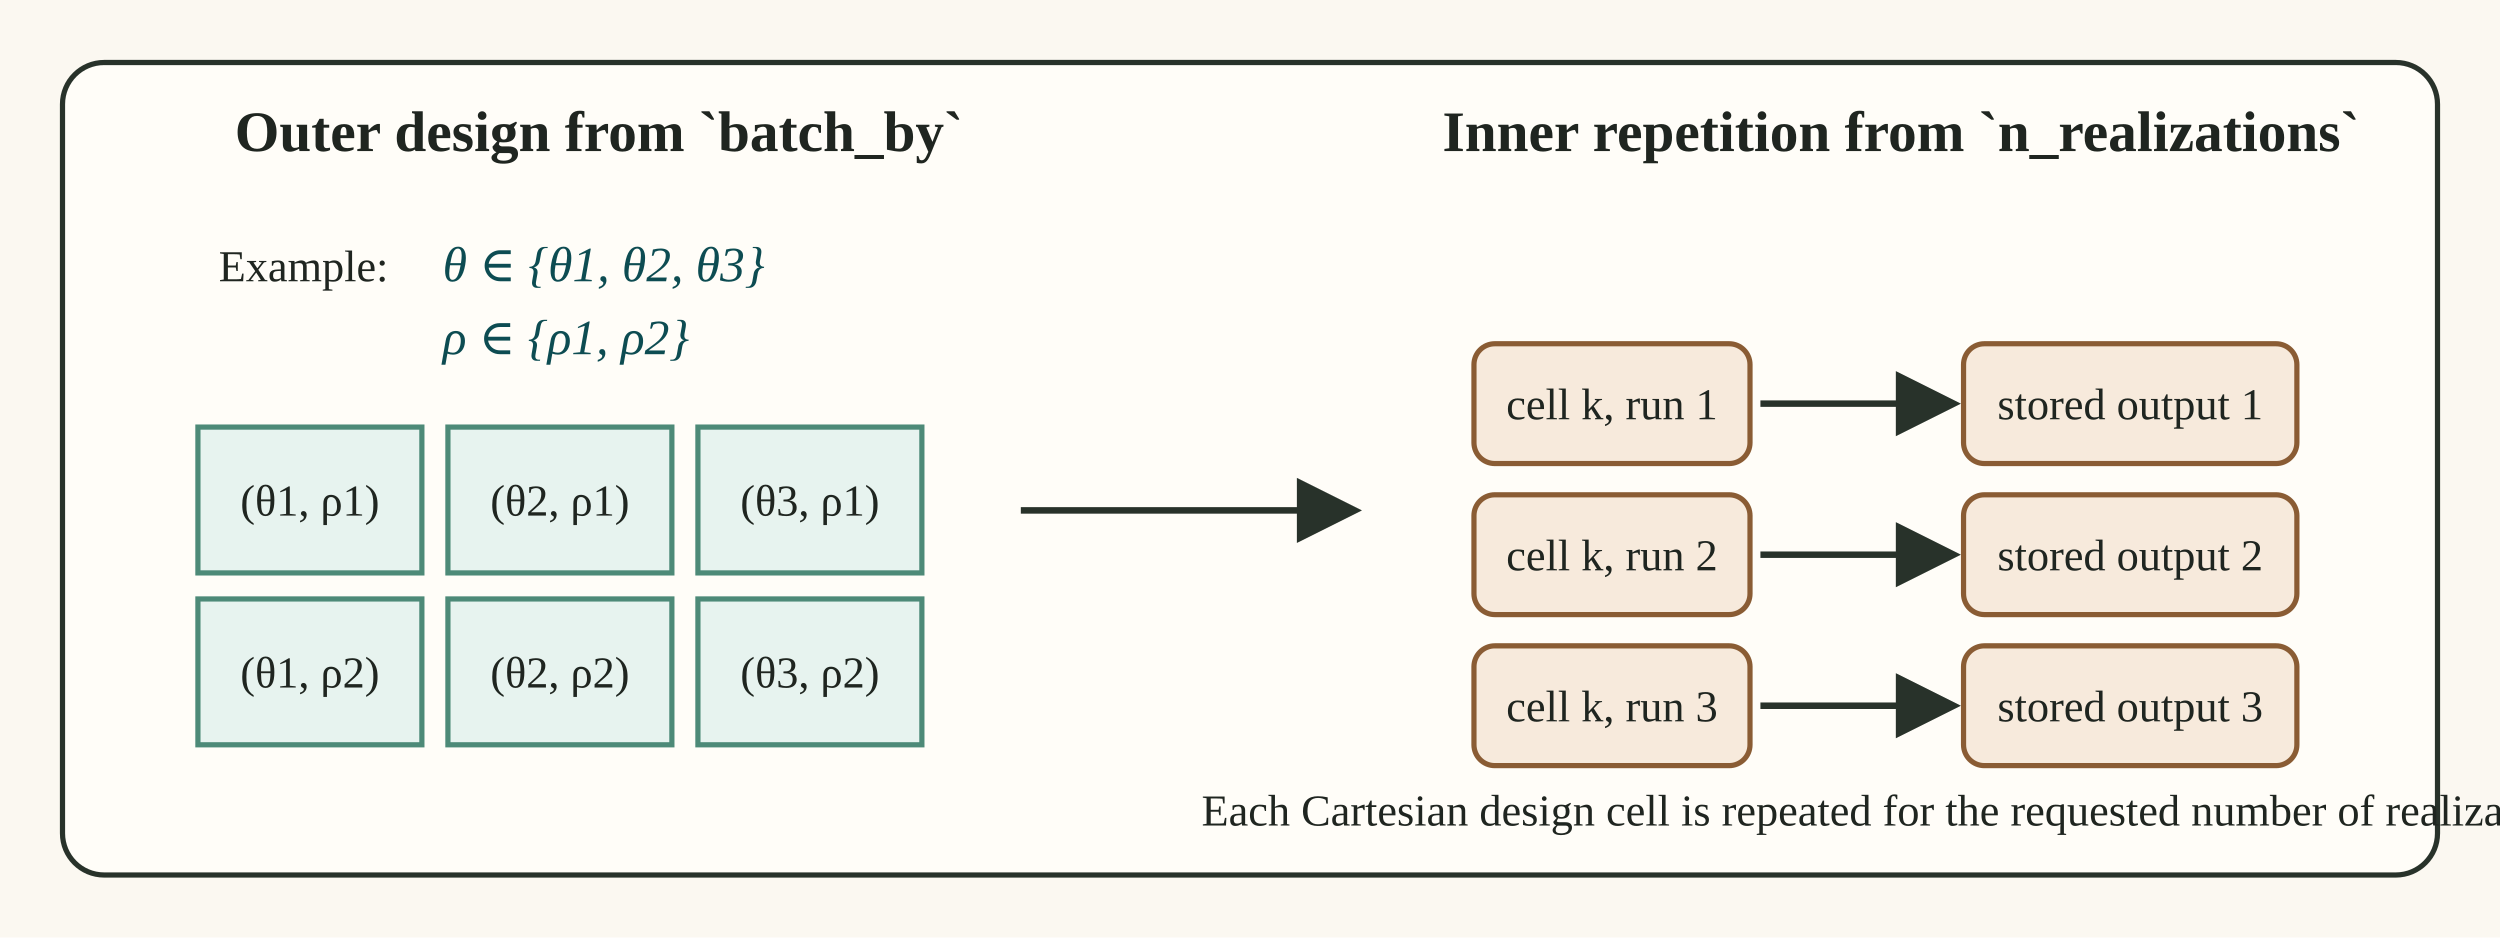
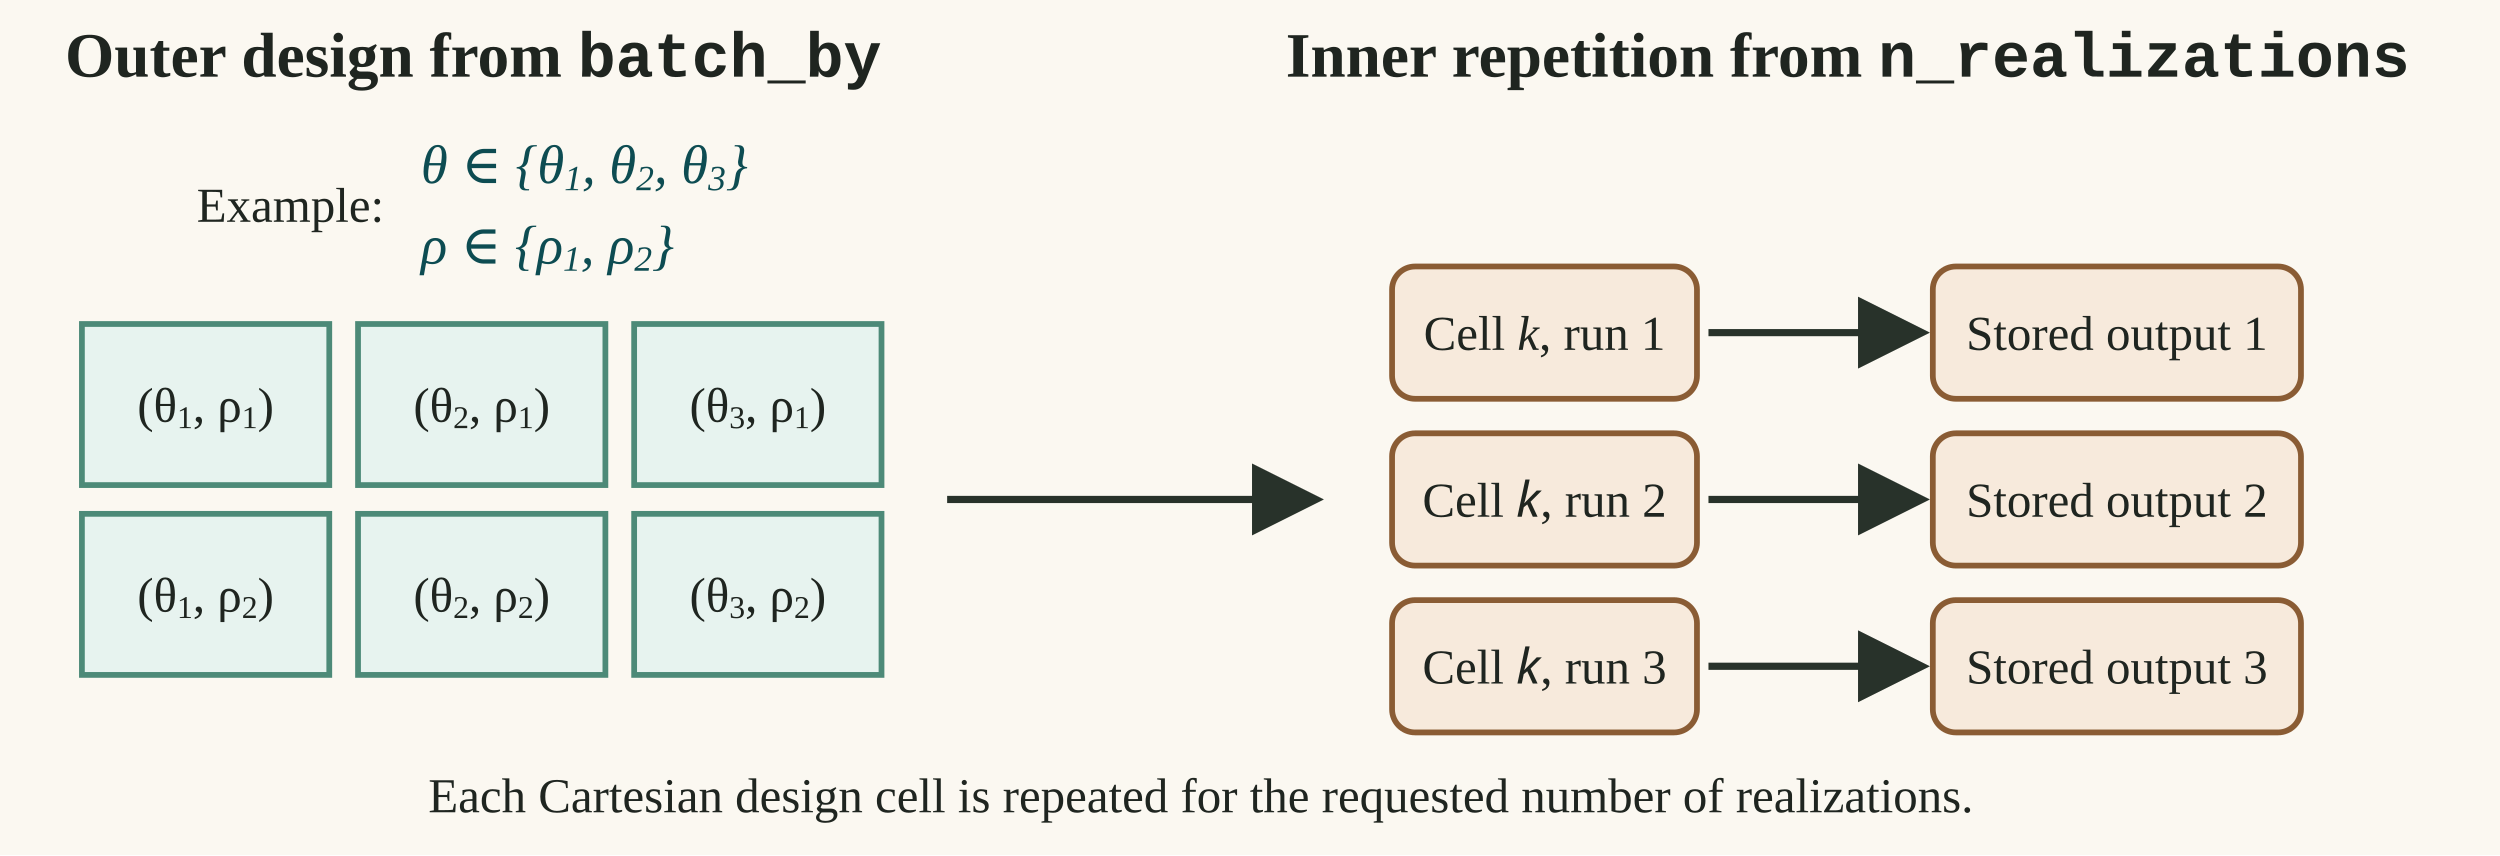
- <svg xmlns="http://www.w3.org/2000/svg" viewBox="0 0 960 360" role="img" aria-labelledby="title desc">
-   <defs>
-     <style>
+ <svg xmlns="http://www.w3.org/2000/svg" viewBox="0 0 869.189 297.297" role="img" aria-labelledby="title desc" version="1.1" id="svg27" width="869.189" height="297.297">
+   <defs id="defs1">
+     <style id="style1">
      .bg { fill: #fbf8f1; }
      .panel { fill: #fffdf8; stroke: #28322a; stroke-width: 2; rx: 16; }
      .heading { font: 700 22px Georgia, "Times New Roman", serif; fill: #1f2520; }
      .label { font: 17px Georgia, "Times New Roman", serif; fill: #1f2520; }
      .math { font: italic 19px Georgia, "Times New Roman", serif; fill: #0d4c52; }
      .cell { fill: #e7f3ef; stroke: #4d8a78; stroke-width: 2; }
      .rep { fill: #f7eadc; stroke: #8a5c34; stroke-width: 2; }
      .arrow { stroke: #28322a; stroke-width: 2.5; marker-end: url(#arr); fill: none; }
    </style>
    <marker id="arr" markerWidth="10" markerHeight="10" refX="8" refY="5" orient="auto">
-       <path d="M0,0 L10,5 L0,10 z" fill="#28322a" />
+       <path d="M 0,0 10,5 0,10 Z" fill="#28322a" id="path1" />
    </marker>
  </defs>
-   <rect class="bg" width="960" height="360" />
-   <rect class="panel" x="24" y="24" width="912" height="312" rx="16" />
-   <text class="heading" x="230" y="58" text-anchor="middle">Outer design from `batch_by`</text>
-   <text class="heading" x="730" y="58" text-anchor="middle">Inner repetition from `n_realizations`</text>
-   <text class="label" x="84" y="108">Example:</text>
-   <text class="math" x="170" y="108">θ ∈ {θ1, θ2, θ3}</text>
-   <text class="math" x="170" y="136">ρ ∈ {ρ1, ρ2}</text>
-   <rect class="cell" x="76" y="164" width="86" height="56" />
-   <rect class="cell" x="172" y="164" width="86" height="56" />
-   <rect class="cell" x="268" y="164" width="86" height="56" />
-   <rect class="cell" x="76" y="230" width="86" height="56" />
-   <rect class="cell" x="172" y="230" width="86" height="56" />
-   <rect class="cell" x="268" y="230" width="86" height="56" />
-   <text class="label" x="119" y="198" text-anchor="middle">(θ1, ρ1)</text>
-   <text class="label" x="215" y="198" text-anchor="middle">(θ2, ρ1)</text>
-   <text class="label" x="311" y="198" text-anchor="middle">(θ3, ρ1)</text>
-   <text class="label" x="119" y="264" text-anchor="middle">(θ1, ρ2)</text>
-   <text class="label" x="215" y="264" text-anchor="middle">(θ2, ρ2)</text>
-   <text class="label" x="311" y="264" text-anchor="middle">(θ3, ρ2)</text>
-   <path class="arrow" d="M392 196 C442 196, 470 196, 518 196" />
-   <rect class="rep" x="566" y="132" width="106" height="46" rx="8" />
-   <rect class="rep" x="566" y="190" width="106" height="46" rx="8" />
-   <rect class="rep" x="566" y="248" width="106" height="46" rx="8" />
-   <text class="label" x="619" y="161" text-anchor="middle">cell k, run 1</text>
-   <text class="label" x="619" y="219" text-anchor="middle">cell k, run 2</text>
-   <text class="label" x="619" y="277" text-anchor="middle">cell k, run 3</text>
-   <path class="arrow" d="M676 155 C708 155, 720 155, 748 155" />
-   <path class="arrow" d="M676 213 C708 213, 720 213, 748 213" />
-   <path class="arrow" d="M676 271 C708 271, 720 271, 748 271" />
-   <rect class="rep" x="754" y="132" width="128" height="46" rx="8" />
-   <rect class="rep" x="754" y="190" width="128" height="46" rx="8" />
-   <rect class="rep" x="754" y="248" width="128" height="46" rx="8" />
-   <text class="label" x="818" y="161" text-anchor="middle">stored output 1</text>
-   <text class="label" x="818" y="219" text-anchor="middle">stored output 2</text>
-   <text class="label" x="818" y="277" text-anchor="middle">stored output 3</text>
-   <text class="label" x="730" y="317" text-anchor="middle">Each Cartesian design cell is repeated for the requested number of realizations.</text>
+   <rect class="bg" width="869.189" height="297.297" id="rect1" x="0" y="0" style="stroke-width:1" />
+   <text class="heading" x="167.297" y="26.649" text-anchor="middle" id="text2" style="font-style:normal;font-variant:normal;font-weight:700;font-stretch:normal;font-size:22px;line-height:normal;font-family:Georgia, 'Times New Roman', serif;text-anchor:middle;fill:#1f2520">
+     <tspan id="tspan27" x="167.297" y="26.649">Outer design from <tspan style="font-style:normal;font-variant:normal;font-weight:bold;font-stretch:normal;font-size:22px;font-family:'Courier New';-inkscape-font-specification:'Courier New, Bold';font-variant-ligatures:normal;font-variant-caps:normal;font-variant-numeric:normal;font-variant-east-asian:normal" id="tspan29">batch_by</tspan>
+     </tspan>
+     <tspan id="tspan28" x="167.297" y="54.706" />
+   </text>
+   <text class="heading" x="642.432" y="26.649" text-anchor="middle" id="text3" style="font-style:normal;font-variant:normal;font-weight:700;font-stretch:normal;font-size:22px;line-height:normal;font-family:Georgia, 'Times New Roman', serif;text-anchor:middle;fill:#1f2520">Inner repetition from <tspan style="font-style:normal;font-variant:normal;font-weight:bold;font-stretch:normal;font-size:22px;font-family:'Courier New';-inkscape-font-specification:'Courier New, Bold';font-variant-ligatures:normal;font-variant-caps:normal;font-variant-numeric:normal;font-variant-east-asian:normal" id="tspan30">n_realizations</tspan>
+   </text>
+   <g id="g36" transform="translate(-23.65936,-31.35135)">
+     <text class="label" x="92.062" y="108.458" id="text4" style="font-style:normal;font-variant:normal;font-weight:normal;font-stretch:normal;font-size:17px;line-height:normal;font-family:Georgia, 'Times New Roman', serif">Example:</text>
+     <g id="g35" transform="translate(0,-12.99408)">
+       <text class="math" x="170" y="108" id="text5" style="font-style:italic;font-variant:normal;font-weight:normal;font-stretch:normal;font-size:19px;line-height:normal;font-family:Georgia, 'Times New Roman', serif">θ ∈ {θ<tspan style="font-size:65%;baseline-shift:sub" id="tspan31">1</tspan>, θ<tspan style="font-size:65%;baseline-shift:sub" id="tspan32">2</tspan>, θ<tspan style="font-size:65%;baseline-shift:sub" id="tspan33">3</tspan>}</text>
+       <text class="math" x="170" y="136" id="text6" style="font-style:italic;font-variant:normal;font-weight:normal;font-stretch:normal;font-size:19px;line-height:normal;font-family:Georgia, 'Times New Roman', serif">ρ ∈ {ρ<tspan style="font-size:65%;baseline-shift:sub" id="tspan34">1</tspan>, ρ<tspan style="font-size:65%;baseline-shift:sub" id="tspan35">2</tspan>}</text>
+     </g>
+   </g>
+   <g id="g47" transform="translate(-47.52008,-31.35135)">
+     <rect class="cell" x="76" y="144" width="86" height="56" id="rect6" />
+     <rect class="cell" x="172" y="144" width="86" height="56" id="rect7" />
+     <rect class="cell" x="268" y="144" width="86" height="56" id="rect8" />
+     <rect class="cell" x="76" y="210" width="86" height="56" id="rect9" />
+     <rect class="cell" x="172" y="210" width="86" height="56" id="rect10" />
+     <rect class="cell" x="268" y="210" width="86" height="56" id="rect11" />
+     <text class="label" x="119" y="178" text-anchor="middle" id="text11" style="font-style:normal;font-variant:normal;font-weight:normal;font-stretch:normal;font-size:17px;line-height:normal;font-family:Georgia, 'Times New Roman', serif">(θ<tspan style="font-size:65%;baseline-shift:sub" id="tspan36">1</tspan>, ρ<tspan style="font-size:65%;baseline-shift:sub" id="tspan37">1</tspan>)</text>
+     <text class="label" x="215" y="178" text-anchor="middle" id="text12" style="font-style:normal;font-variant:normal;font-weight:normal;font-stretch:normal;font-size:17px;line-height:normal;font-family:Georgia, 'Times New Roman', serif">(θ<tspan style="font-size:65%;baseline-shift:sub" id="tspan38">2</tspan>, ρ<tspan style="font-size:65%;baseline-shift:sub" id="tspan39">1</tspan>)</text>
+     <text class="label" x="311" y="178" text-anchor="middle" id="text13" style="font-style:normal;font-variant:normal;font-weight:normal;font-stretch:normal;font-size:17px;line-height:normal;font-family:Georgia, 'Times New Roman', serif">(θ<tspan style="font-size:65%;baseline-shift:sub" id="tspan40">3</tspan>, ρ<tspan style="font-size:65%;baseline-shift:sub" id="tspan41">1</tspan>)</text>
+     <text class="label" x="119" y="244" text-anchor="middle" id="text14" style="font-style:normal;font-variant:normal;font-weight:normal;font-stretch:normal;font-size:17px;line-height:normal;font-family:Georgia, 'Times New Roman', serif">(θ<tspan style="font-size:65%;baseline-shift:sub" id="tspan42">1</tspan>, ρ<tspan style="font-size:65%;baseline-shift:sub" id="tspan43">2</tspan>)</text>
+     <text class="label" x="215" y="244" text-anchor="middle" id="text15" style="font-style:normal;font-variant:normal;font-weight:normal;font-stretch:normal;font-size:17px;line-height:normal;font-family:Georgia, 'Times New Roman', serif">(θ<tspan style="font-size:65%;baseline-shift:sub" id="tspan44">2</tspan>, ρ<tspan style="font-size:65%;baseline-shift:sub" id="tspan45">2</tspan>)</text>
+     <text class="label" x="311" y="244" text-anchor="middle" id="text16" style="font-style:normal;font-variant:normal;font-weight:normal;font-stretch:normal;font-size:17px;line-height:normal;font-family:Georgia, 'Times New Roman', serif">(θ<tspan style="font-size:65%;baseline-shift:sub" id="tspan46">3</tspan>, ρ<tspan style="font-size:65%;baseline-shift:sub" id="tspan47">2</tspan>)</text>
+   </g>
+   <path class="arrow" d="m 329.297,173.649 c 50,0 78,0 126,0" id="path16" />
+   <g id="g50" transform="translate(-82.008,-39.35135)">
+     <rect class="rep" x="566" y="132" width="106" height="46" rx="8" id="rect16" ry="8" />
+     <rect class="rep" x="566" y="190" width="106" height="46" rx="8" id="rect17" ry="8" />
+     <rect class="rep" x="566" y="248" width="106" height="46" rx="8" id="rect18" ry="8" />
+     <text class="label" x="619" y="161" text-anchor="middle" id="text18" style="font-style:normal;font-variant:normal;font-weight:normal;font-stretch:normal;font-size:17px;line-height:normal;font-family:Georgia, 'Times New Roman', serif;text-anchor:middle;fill:#1f2520">Cell <tspan style="font-style:italic;font-variant:normal;font-weight:normal;font-stretch:normal;font-size:17px;font-family:Georgia, 'Times New Roman', serif;-inkscape-font-specification:'Georgia, Times New Roman, serif, Italic';font-variant-ligatures:normal;font-variant-caps:normal;font-variant-numeric:normal;font-variant-east-asian:normal" id="tspan48">k</tspan>, run 1</text>
+     <text class="label" x="619" y="219" text-anchor="middle" id="text19" style="font-style:normal;font-variant:normal;font-weight:normal;font-stretch:normal;font-size:17px;line-height:normal;font-family:Georgia, 'Times New Roman', serif;text-anchor:middle;fill:#1f2520">Cell <tspan style="font-style:italic;font-variant:normal;font-weight:normal;font-stretch:normal;font-size:17px;font-family:Sans;-inkscape-font-specification:'Sans, Italic';font-variant-ligatures:normal;font-variant-caps:normal;font-variant-numeric:normal;font-variant-east-asian:normal" id="tspan49">k</tspan>, run 2</text>
+     <text class="label" x="619" y="277" text-anchor="middle" id="text20" style="font-style:normal;font-variant:normal;font-weight:normal;font-stretch:normal;font-size:17px;line-height:normal;font-family:Georgia, 'Times New Roman', serif;text-anchor:middle;fill:#1f2520">Cell <tspan style="font-style:italic;font-variant:normal;font-weight:normal;font-stretch:normal;font-size:17px;font-family:Sans;-inkscape-font-specification:'Sans, Italic';font-variant-ligatures:normal;font-variant-caps:normal;font-variant-numeric:normal;font-variant-east-asian:normal" id="tspan50">k</tspan>, run 3</text>
+     <path class="arrow" d="m 676,155 c 32,0 44,0 72,0" id="path20" />
+     <path class="arrow" d="m 676,213 c 32,0 44,0 72,0" id="path21" />
+     <path class="arrow" d="m 676,271 c 32,0 44,0 72,0" id="path22" />
+     <rect class="rep" x="754" y="132" width="128" height="46" rx="8" id="rect22" ry="8" />
+     <rect class="rep" x="754" y="190" width="128" height="46" rx="8" id="rect23" ry="8" />
+     <rect class="rep" x="754" y="248" width="128" height="46" rx="8" id="rect24" ry="8" />
+     <text class="label" x="818" y="161" text-anchor="middle" id="text24" style="font-style:normal;font-variant:normal;font-weight:normal;font-stretch:normal;font-size:17px;line-height:normal;font-family:Georgia, 'Times New Roman', serif">Stored output 1</text>
+     <text class="label" x="818" y="219" text-anchor="middle" id="text25" style="font-style:normal;font-variant:normal;font-weight:normal;font-stretch:normal;font-size:17px;line-height:normal;font-family:Georgia, 'Times New Roman', serif">Stored output 2</text>
+     <text class="label" x="818" y="277" text-anchor="middle" id="text26" style="font-style:normal;font-variant:normal;font-weight:normal;font-stretch:normal;font-size:17px;line-height:normal;font-family:Georgia, 'Times New Roman', serif">Stored output 3</text>
+   </g>
+   <text class="label" x="417.509" y="282.405" text-anchor="middle" id="text27" style="font-style:normal;font-variant:normal;font-weight:normal;font-stretch:normal;font-size:17px;line-height:normal;font-family:Georgia, 'Times New Roman', serif">Each Cartesian design cell is repeated for the requested number of realizations.</text>
</svg>
